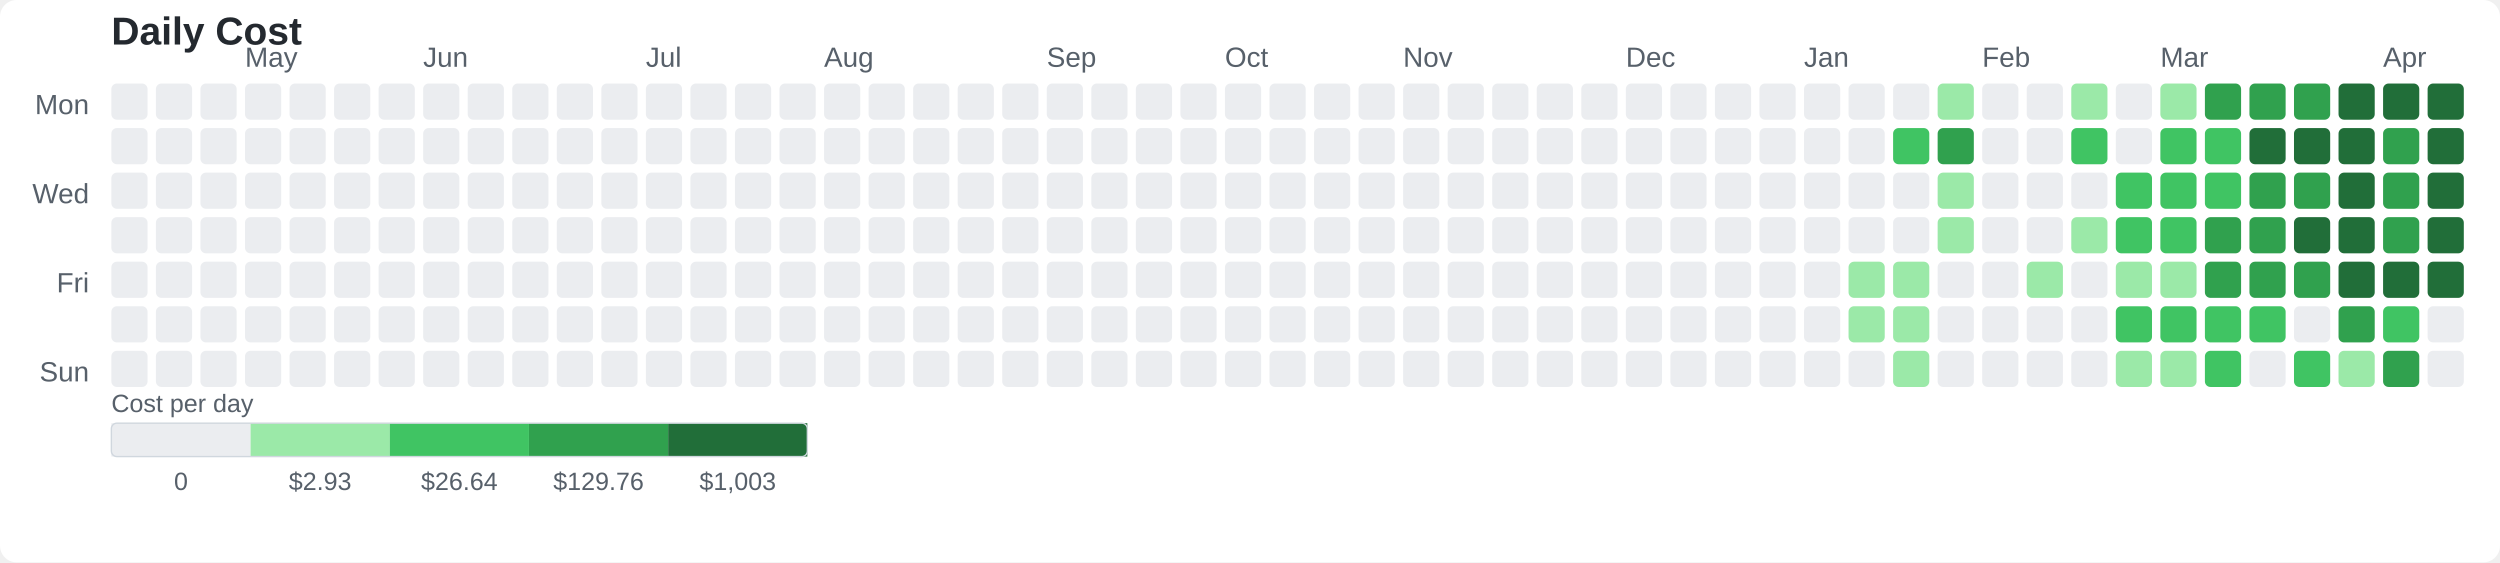
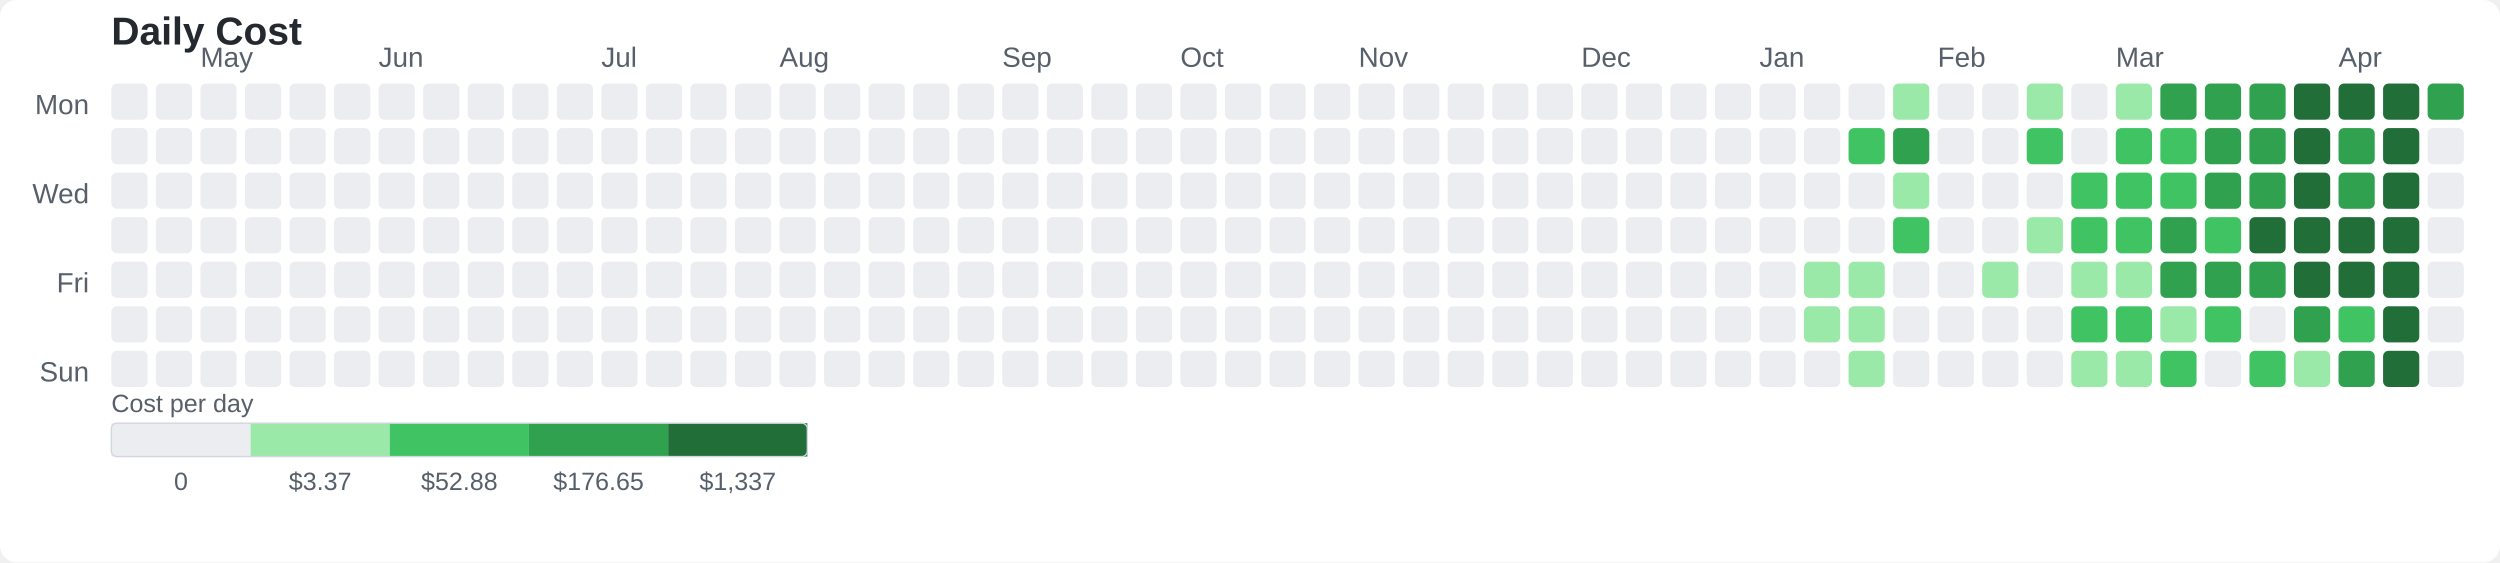
<svg xmlns="http://www.w3.org/2000/svg" width="898" height="202" viewBox="0 0 898 202">
  <rect width="898" height="202" fill="#ffffff" rx="6" />
  <text x="40" y="16" font-family="Arial, sans-serif" font-size="14" fill="#24292f" font-weight="bold">Daily Cost</text>
  <text x="32" y="41" font-family="Arial, sans-serif" font-size="10" fill="#57606a" text-anchor="end">Mon</text>
  <text x="32" y="73" font-family="Arial, sans-serif" font-size="10" fill="#57606a" text-anchor="end">Wed</text>
  <text x="32" y="105" font-family="Arial, sans-serif" font-size="10" fill="#57606a" text-anchor="end">Fri</text>
  <text x="32" y="137" font-family="Arial, sans-serif" font-size="10" fill="#57606a" text-anchor="end">Sun</text>
-   <text x="88" y="24" font-family="Arial, sans-serif" font-size="10" fill="#57606a">May</text>
-   <text x="152" y="24" font-family="Arial, sans-serif" font-size="10" fill="#57606a">Jun</text>
-   <text x="232" y="24" font-family="Arial, sans-serif" font-size="10" fill="#57606a">Jul</text>
-   <text x="296" y="24" font-family="Arial, sans-serif" font-size="10" fill="#57606a">Aug</text>
-   <text x="376" y="24" font-family="Arial, sans-serif" font-size="10" fill="#57606a">Sep</text>
-   <text x="440" y="24" font-family="Arial, sans-serif" font-size="10" fill="#57606a">Oct</text>
-   <text x="504" y="24" font-family="Arial, sans-serif" font-size="10" fill="#57606a">Nov</text>
-   <text x="584" y="24" font-family="Arial, sans-serif" font-size="10" fill="#57606a">Dec</text>
-   <text x="648" y="24" font-family="Arial, sans-serif" font-size="10" fill="#57606a">Jan</text>
-   <text x="712" y="24" font-family="Arial, sans-serif" font-size="10" fill="#57606a">Feb</text>
-   <text x="776" y="24" font-family="Arial, sans-serif" font-size="10" fill="#57606a">Mar</text>
-   <text x="856" y="24" font-family="Arial, sans-serif" font-size="10" fill="#57606a">Apr</text>
-   <rect x="40" y="30" width="13" height="13" rx="2" ry="2" fill="#ebedf0" />
-   <rect x="40" y="46" width="13" height="13" rx="2" ry="2" fill="#ebedf0" />
-   <rect x="40" y="62" width="13" height="13" rx="2" ry="2" fill="#ebedf0" />
-   <rect x="40" y="78" width="13" height="13" rx="2" ry="2" fill="#ebedf0" />
+   <text x="72" y="24" font-family="Arial, sans-serif" font-size="10" fill="#57606a">May</text>
+   <text x="136" y="24" font-family="Arial, sans-serif" font-size="10" fill="#57606a">Jun</text>
+   <text x="216" y="24" font-family="Arial, sans-serif" font-size="10" fill="#57606a">Jul</text>
+   <text x="280" y="24" font-family="Arial, sans-serif" font-size="10" fill="#57606a">Aug</text>
+   <text x="360" y="24" font-family="Arial, sans-serif" font-size="10" fill="#57606a">Sep</text>
+   <text x="424" y="24" font-family="Arial, sans-serif" font-size="10" fill="#57606a">Oct</text>
+   <text x="488" y="24" font-family="Arial, sans-serif" font-size="10" fill="#57606a">Nov</text>
+   <text x="568" y="24" font-family="Arial, sans-serif" font-size="10" fill="#57606a">Dec</text>
+   <text x="632" y="24" font-family="Arial, sans-serif" font-size="10" fill="#57606a">Jan</text>
+   <text x="696" y="24" font-family="Arial, sans-serif" font-size="10" fill="#57606a">Feb</text>
+   <text x="760" y="24" font-family="Arial, sans-serif" font-size="10" fill="#57606a">Mar</text>
+   <text x="840" y="24" font-family="Arial, sans-serif" font-size="10" fill="#57606a">Apr</text>
+   <rect x="40" y="30" width="13" height="13" rx="2" ry="2" fill="#ebedf0">
+     </rect>
+   <rect x="40" y="46" width="13" height="13" rx="2" ry="2" fill="#ebedf0">
+     </rect>
+   <rect x="40" y="62" width="13" height="13" rx="2" ry="2" fill="#ebedf0">
+     </rect>
+   <rect x="40" y="78" width="13" height="13" rx="2" ry="2" fill="#ebedf0">
+     </rect>
  <rect x="40" y="94" width="13" height="13" rx="2" ry="2" fill="#ebedf0">
    </rect>
  <rect x="40" y="110" width="13" height="13" rx="2" ry="2" fill="#ebedf0">
    </rect>
  <rect x="40" y="126" width="13" height="13" rx="2" ry="2" fill="#ebedf0">
    </rect>
  <rect x="56" y="30" width="13" height="13" rx="2" ry="2" fill="#ebedf0">
    </rect>
  <rect x="56" y="46" width="13" height="13" rx="2" ry="2" fill="#ebedf0">
    </rect>
  <rect x="56" y="62" width="13" height="13" rx="2" ry="2" fill="#ebedf0">
    </rect>
  <rect x="56" y="78" width="13" height="13" rx="2" ry="2" fill="#ebedf0">
    </rect>
  <rect x="56" y="94" width="13" height="13" rx="2" ry="2" fill="#ebedf0">
    </rect>
  <rect x="56" y="110" width="13" height="13" rx="2" ry="2" fill="#ebedf0">
    </rect>
  <rect x="56" y="126" width="13" height="13" rx="2" ry="2" fill="#ebedf0">
    </rect>
  <rect x="72" y="30" width="13" height="13" rx="2" ry="2" fill="#ebedf0">
    </rect>
  <rect x="72" y="46" width="13" height="13" rx="2" ry="2" fill="#ebedf0">
    </rect>
  <rect x="72" y="62" width="13" height="13" rx="2" ry="2" fill="#ebedf0">
    </rect>
  <rect x="72" y="78" width="13" height="13" rx="2" ry="2" fill="#ebedf0">
    </rect>
  <rect x="72" y="94" width="13" height="13" rx="2" ry="2" fill="#ebedf0">
    </rect>
  <rect x="72" y="110" width="13" height="13" rx="2" ry="2" fill="#ebedf0">
    </rect>
  <rect x="72" y="126" width="13" height="13" rx="2" ry="2" fill="#ebedf0">
    </rect>
  <rect x="88" y="30" width="13" height="13" rx="2" ry="2" fill="#ebedf0">
    </rect>
  <rect x="88" y="46" width="13" height="13" rx="2" ry="2" fill="#ebedf0">
    </rect>
  <rect x="88" y="62" width="13" height="13" rx="2" ry="2" fill="#ebedf0">
    </rect>
  <rect x="88" y="78" width="13" height="13" rx="2" ry="2" fill="#ebedf0">
    </rect>
  <rect x="88" y="94" width="13" height="13" rx="2" ry="2" fill="#ebedf0">
    </rect>
  <rect x="88" y="110" width="13" height="13" rx="2" ry="2" fill="#ebedf0">
    </rect>
  <rect x="88" y="126" width="13" height="13" rx="2" ry="2" fill="#ebedf0">
    </rect>
  <rect x="104" y="30" width="13" height="13" rx="2" ry="2" fill="#ebedf0">
    </rect>
  <rect x="104" y="46" width="13" height="13" rx="2" ry="2" fill="#ebedf0">
    </rect>
  <rect x="104" y="62" width="13" height="13" rx="2" ry="2" fill="#ebedf0">
    </rect>
  <rect x="104" y="78" width="13" height="13" rx="2" ry="2" fill="#ebedf0">
    </rect>
  <rect x="104" y="94" width="13" height="13" rx="2" ry="2" fill="#ebedf0">
    </rect>
  <rect x="104" y="110" width="13" height="13" rx="2" ry="2" fill="#ebedf0">
    </rect>
  <rect x="104" y="126" width="13" height="13" rx="2" ry="2" fill="#ebedf0">
    </rect>
  <rect x="120" y="30" width="13" height="13" rx="2" ry="2" fill="#ebedf0">
    </rect>
  <rect x="120" y="46" width="13" height="13" rx="2" ry="2" fill="#ebedf0">
    </rect>
  <rect x="120" y="62" width="13" height="13" rx="2" ry="2" fill="#ebedf0">
    </rect>
  <rect x="120" y="78" width="13" height="13" rx="2" ry="2" fill="#ebedf0">
    </rect>
  <rect x="120" y="94" width="13" height="13" rx="2" ry="2" fill="#ebedf0">
    </rect>
  <rect x="120" y="110" width="13" height="13" rx="2" ry="2" fill="#ebedf0">
    </rect>
  <rect x="120" y="126" width="13" height="13" rx="2" ry="2" fill="#ebedf0">
    </rect>
  <rect x="136" y="30" width="13" height="13" rx="2" ry="2" fill="#ebedf0">
    </rect>
  <rect x="136" y="46" width="13" height="13" rx="2" ry="2" fill="#ebedf0">
    </rect>
  <rect x="136" y="62" width="13" height="13" rx="2" ry="2" fill="#ebedf0">
    </rect>
  <rect x="136" y="78" width="13" height="13" rx="2" ry="2" fill="#ebedf0">
    </rect>
  <rect x="136" y="94" width="13" height="13" rx="2" ry="2" fill="#ebedf0">
    </rect>
  <rect x="136" y="110" width="13" height="13" rx="2" ry="2" fill="#ebedf0">
    </rect>
  <rect x="136" y="126" width="13" height="13" rx="2" ry="2" fill="#ebedf0">
    </rect>
  <rect x="152" y="30" width="13" height="13" rx="2" ry="2" fill="#ebedf0">
    </rect>
  <rect x="152" y="46" width="13" height="13" rx="2" ry="2" fill="#ebedf0">
    </rect>
  <rect x="152" y="62" width="13" height="13" rx="2" ry="2" fill="#ebedf0">
    </rect>
  <rect x="152" y="78" width="13" height="13" rx="2" ry="2" fill="#ebedf0">
    </rect>
  <rect x="152" y="94" width="13" height="13" rx="2" ry="2" fill="#ebedf0">
    </rect>
  <rect x="152" y="110" width="13" height="13" rx="2" ry="2" fill="#ebedf0">
    </rect>
  <rect x="152" y="126" width="13" height="13" rx="2" ry="2" fill="#ebedf0">
    </rect>
  <rect x="168" y="30" width="13" height="13" rx="2" ry="2" fill="#ebedf0">
    </rect>
  <rect x="168" y="46" width="13" height="13" rx="2" ry="2" fill="#ebedf0">
    </rect>
  <rect x="168" y="62" width="13" height="13" rx="2" ry="2" fill="#ebedf0">
    </rect>
  <rect x="168" y="78" width="13" height="13" rx="2" ry="2" fill="#ebedf0">
    </rect>
  <rect x="168" y="94" width="13" height="13" rx="2" ry="2" fill="#ebedf0">
    </rect>
  <rect x="168" y="110" width="13" height="13" rx="2" ry="2" fill="#ebedf0">
    </rect>
  <rect x="168" y="126" width="13" height="13" rx="2" ry="2" fill="#ebedf0">
    </rect>
  <rect x="184" y="30" width="13" height="13" rx="2" ry="2" fill="#ebedf0">
    </rect>
  <rect x="184" y="46" width="13" height="13" rx="2" ry="2" fill="#ebedf0">
    </rect>
  <rect x="184" y="62" width="13" height="13" rx="2" ry="2" fill="#ebedf0">
    </rect>
  <rect x="184" y="78" width="13" height="13" rx="2" ry="2" fill="#ebedf0">
    </rect>
  <rect x="184" y="94" width="13" height="13" rx="2" ry="2" fill="#ebedf0">
    </rect>
  <rect x="184" y="110" width="13" height="13" rx="2" ry="2" fill="#ebedf0">
    </rect>
  <rect x="184" y="126" width="13" height="13" rx="2" ry="2" fill="#ebedf0">
    </rect>
  <rect x="200" y="30" width="13" height="13" rx="2" ry="2" fill="#ebedf0">
    </rect>
  <rect x="200" y="46" width="13" height="13" rx="2" ry="2" fill="#ebedf0">
    </rect>
  <rect x="200" y="62" width="13" height="13" rx="2" ry="2" fill="#ebedf0">
    </rect>
  <rect x="200" y="78" width="13" height="13" rx="2" ry="2" fill="#ebedf0">
    </rect>
  <rect x="200" y="94" width="13" height="13" rx="2" ry="2" fill="#ebedf0">
    </rect>
  <rect x="200" y="110" width="13" height="13" rx="2" ry="2" fill="#ebedf0">
    </rect>
  <rect x="200" y="126" width="13" height="13" rx="2" ry="2" fill="#ebedf0">
    </rect>
  <rect x="216" y="30" width="13" height="13" rx="2" ry="2" fill="#ebedf0">
    </rect>
  <rect x="216" y="46" width="13" height="13" rx="2" ry="2" fill="#ebedf0">
    </rect>
  <rect x="216" y="62" width="13" height="13" rx="2" ry="2" fill="#ebedf0">
    </rect>
  <rect x="216" y="78" width="13" height="13" rx="2" ry="2" fill="#ebedf0">
    </rect>
  <rect x="216" y="94" width="13" height="13" rx="2" ry="2" fill="#ebedf0">
    </rect>
  <rect x="216" y="110" width="13" height="13" rx="2" ry="2" fill="#ebedf0">
    </rect>
  <rect x="216" y="126" width="13" height="13" rx="2" ry="2" fill="#ebedf0">
    </rect>
  <rect x="232" y="30" width="13" height="13" rx="2" ry="2" fill="#ebedf0">
    </rect>
  <rect x="232" y="46" width="13" height="13" rx="2" ry="2" fill="#ebedf0">
    </rect>
  <rect x="232" y="62" width="13" height="13" rx="2" ry="2" fill="#ebedf0">
    </rect>
  <rect x="232" y="78" width="13" height="13" rx="2" ry="2" fill="#ebedf0">
    </rect>
  <rect x="232" y="94" width="13" height="13" rx="2" ry="2" fill="#ebedf0">
    </rect>
  <rect x="232" y="110" width="13" height="13" rx="2" ry="2" fill="#ebedf0">
    </rect>
  <rect x="232" y="126" width="13" height="13" rx="2" ry="2" fill="#ebedf0">
    </rect>
  <rect x="248" y="30" width="13" height="13" rx="2" ry="2" fill="#ebedf0">
    </rect>
  <rect x="248" y="46" width="13" height="13" rx="2" ry="2" fill="#ebedf0">
    </rect>
  <rect x="248" y="62" width="13" height="13" rx="2" ry="2" fill="#ebedf0">
    </rect>
  <rect x="248" y="78" width="13" height="13" rx="2" ry="2" fill="#ebedf0">
    </rect>
  <rect x="248" y="94" width="13" height="13" rx="2" ry="2" fill="#ebedf0">
    </rect>
  <rect x="248" y="110" width="13" height="13" rx="2" ry="2" fill="#ebedf0">
    </rect>
  <rect x="248" y="126" width="13" height="13" rx="2" ry="2" fill="#ebedf0">
    </rect>
  <rect x="264" y="30" width="13" height="13" rx="2" ry="2" fill="#ebedf0">
    </rect>
  <rect x="264" y="46" width="13" height="13" rx="2" ry="2" fill="#ebedf0">
    </rect>
  <rect x="264" y="62" width="13" height="13" rx="2" ry="2" fill="#ebedf0">
    </rect>
  <rect x="264" y="78" width="13" height="13" rx="2" ry="2" fill="#ebedf0">
    </rect>
  <rect x="264" y="94" width="13" height="13" rx="2" ry="2" fill="#ebedf0">
    </rect>
  <rect x="264" y="110" width="13" height="13" rx="2" ry="2" fill="#ebedf0">
    </rect>
  <rect x="264" y="126" width="13" height="13" rx="2" ry="2" fill="#ebedf0">
    </rect>
  <rect x="280" y="30" width="13" height="13" rx="2" ry="2" fill="#ebedf0">
    </rect>
  <rect x="280" y="46" width="13" height="13" rx="2" ry="2" fill="#ebedf0">
    </rect>
  <rect x="280" y="62" width="13" height="13" rx="2" ry="2" fill="#ebedf0">
    </rect>
  <rect x="280" y="78" width="13" height="13" rx="2" ry="2" fill="#ebedf0">
    </rect>
  <rect x="280" y="94" width="13" height="13" rx="2" ry="2" fill="#ebedf0">
    </rect>
  <rect x="280" y="110" width="13" height="13" rx="2" ry="2" fill="#ebedf0">
    </rect>
  <rect x="280" y="126" width="13" height="13" rx="2" ry="2" fill="#ebedf0">
    </rect>
  <rect x="296" y="30" width="13" height="13" rx="2" ry="2" fill="#ebedf0">
    </rect>
  <rect x="296" y="46" width="13" height="13" rx="2" ry="2" fill="#ebedf0">
    </rect>
  <rect x="296" y="62" width="13" height="13" rx="2" ry="2" fill="#ebedf0">
    </rect>
  <rect x="296" y="78" width="13" height="13" rx="2" ry="2" fill="#ebedf0">
    </rect>
  <rect x="296" y="94" width="13" height="13" rx="2" ry="2" fill="#ebedf0">
    </rect>
  <rect x="296" y="110" width="13" height="13" rx="2" ry="2" fill="#ebedf0">
    </rect>
  <rect x="296" y="126" width="13" height="13" rx="2" ry="2" fill="#ebedf0">
    </rect>
  <rect x="312" y="30" width="13" height="13" rx="2" ry="2" fill="#ebedf0">
    </rect>
  <rect x="312" y="46" width="13" height="13" rx="2" ry="2" fill="#ebedf0">
    </rect>
  <rect x="312" y="62" width="13" height="13" rx="2" ry="2" fill="#ebedf0">
    </rect>
  <rect x="312" y="78" width="13" height="13" rx="2" ry="2" fill="#ebedf0">
    </rect>
  <rect x="312" y="94" width="13" height="13" rx="2" ry="2" fill="#ebedf0">
    </rect>
  <rect x="312" y="110" width="13" height="13" rx="2" ry="2" fill="#ebedf0">
    </rect>
  <rect x="312" y="126" width="13" height="13" rx="2" ry="2" fill="#ebedf0">
    </rect>
  <rect x="328" y="30" width="13" height="13" rx="2" ry="2" fill="#ebedf0">
    </rect>
  <rect x="328" y="46" width="13" height="13" rx="2" ry="2" fill="#ebedf0">
    </rect>
  <rect x="328" y="62" width="13" height="13" rx="2" ry="2" fill="#ebedf0">
    </rect>
  <rect x="328" y="78" width="13" height="13" rx="2" ry="2" fill="#ebedf0">
    </rect>
  <rect x="328" y="94" width="13" height="13" rx="2" ry="2" fill="#ebedf0">
    </rect>
  <rect x="328" y="110" width="13" height="13" rx="2" ry="2" fill="#ebedf0">
    </rect>
  <rect x="328" y="126" width="13" height="13" rx="2" ry="2" fill="#ebedf0">
    </rect>
  <rect x="344" y="30" width="13" height="13" rx="2" ry="2" fill="#ebedf0">
    </rect>
  <rect x="344" y="46" width="13" height="13" rx="2" ry="2" fill="#ebedf0">
    </rect>
  <rect x="344" y="62" width="13" height="13" rx="2" ry="2" fill="#ebedf0">
    </rect>
  <rect x="344" y="78" width="13" height="13" rx="2" ry="2" fill="#ebedf0">
    </rect>
  <rect x="344" y="94" width="13" height="13" rx="2" ry="2" fill="#ebedf0">
    </rect>
  <rect x="344" y="110" width="13" height="13" rx="2" ry="2" fill="#ebedf0">
    </rect>
  <rect x="344" y="126" width="13" height="13" rx="2" ry="2" fill="#ebedf0">
    </rect>
  <rect x="360" y="30" width="13" height="13" rx="2" ry="2" fill="#ebedf0">
    </rect>
  <rect x="360" y="46" width="13" height="13" rx="2" ry="2" fill="#ebedf0">
    </rect>
  <rect x="360" y="62" width="13" height="13" rx="2" ry="2" fill="#ebedf0">
    </rect>
  <rect x="360" y="78" width="13" height="13" rx="2" ry="2" fill="#ebedf0">
    </rect>
  <rect x="360" y="94" width="13" height="13" rx="2" ry="2" fill="#ebedf0">
    </rect>
  <rect x="360" y="110" width="13" height="13" rx="2" ry="2" fill="#ebedf0">
    </rect>
  <rect x="360" y="126" width="13" height="13" rx="2" ry="2" fill="#ebedf0">
    </rect>
  <rect x="376" y="30" width="13" height="13" rx="2" ry="2" fill="#ebedf0">
    </rect>
  <rect x="376" y="46" width="13" height="13" rx="2" ry="2" fill="#ebedf0">
    </rect>
  <rect x="376" y="62" width="13" height="13" rx="2" ry="2" fill="#ebedf0">
    </rect>
  <rect x="376" y="78" width="13" height="13" rx="2" ry="2" fill="#ebedf0">
    </rect>
  <rect x="376" y="94" width="13" height="13" rx="2" ry="2" fill="#ebedf0">
    </rect>
  <rect x="376" y="110" width="13" height="13" rx="2" ry="2" fill="#ebedf0">
    </rect>
  <rect x="376" y="126" width="13" height="13" rx="2" ry="2" fill="#ebedf0">
    </rect>
  <rect x="392" y="30" width="13" height="13" rx="2" ry="2" fill="#ebedf0">
    </rect>
  <rect x="392" y="46" width="13" height="13" rx="2" ry="2" fill="#ebedf0">
    </rect>
  <rect x="392" y="62" width="13" height="13" rx="2" ry="2" fill="#ebedf0">
    </rect>
  <rect x="392" y="78" width="13" height="13" rx="2" ry="2" fill="#ebedf0">
    </rect>
  <rect x="392" y="94" width="13" height="13" rx="2" ry="2" fill="#ebedf0">
    </rect>
  <rect x="392" y="110" width="13" height="13" rx="2" ry="2" fill="#ebedf0">
    </rect>
  <rect x="392" y="126" width="13" height="13" rx="2" ry="2" fill="#ebedf0">
    </rect>
  <rect x="408" y="30" width="13" height="13" rx="2" ry="2" fill="#ebedf0">
    </rect>
  <rect x="408" y="46" width="13" height="13" rx="2" ry="2" fill="#ebedf0">
    </rect>
  <rect x="408" y="62" width="13" height="13" rx="2" ry="2" fill="#ebedf0">
    </rect>
  <rect x="408" y="78" width="13" height="13" rx="2" ry="2" fill="#ebedf0">
    </rect>
  <rect x="408" y="94" width="13" height="13" rx="2" ry="2" fill="#ebedf0">
    </rect>
  <rect x="408" y="110" width="13" height="13" rx="2" ry="2" fill="#ebedf0">
    </rect>
  <rect x="408" y="126" width="13" height="13" rx="2" ry="2" fill="#ebedf0">
    </rect>
  <rect x="424" y="30" width="13" height="13" rx="2" ry="2" fill="#ebedf0">
    </rect>
  <rect x="424" y="46" width="13" height="13" rx="2" ry="2" fill="#ebedf0">
    </rect>
  <rect x="424" y="62" width="13" height="13" rx="2" ry="2" fill="#ebedf0">
    </rect>
  <rect x="424" y="78" width="13" height="13" rx="2" ry="2" fill="#ebedf0">
    </rect>
  <rect x="424" y="94" width="13" height="13" rx="2" ry="2" fill="#ebedf0">
    </rect>
  <rect x="424" y="110" width="13" height="13" rx="2" ry="2" fill="#ebedf0">
    </rect>
  <rect x="424" y="126" width="13" height="13" rx="2" ry="2" fill="#ebedf0">
    </rect>
  <rect x="440" y="30" width="13" height="13" rx="2" ry="2" fill="#ebedf0">
    </rect>
  <rect x="440" y="46" width="13" height="13" rx="2" ry="2" fill="#ebedf0">
    </rect>
  <rect x="440" y="62" width="13" height="13" rx="2" ry="2" fill="#ebedf0">
    </rect>
  <rect x="440" y="78" width="13" height="13" rx="2" ry="2" fill="#ebedf0">
    </rect>
  <rect x="440" y="94" width="13" height="13" rx="2" ry="2" fill="#ebedf0">
    </rect>
  <rect x="440" y="110" width="13" height="13" rx="2" ry="2" fill="#ebedf0">
    </rect>
  <rect x="440" y="126" width="13" height="13" rx="2" ry="2" fill="#ebedf0">
    </rect>
  <rect x="456" y="30" width="13" height="13" rx="2" ry="2" fill="#ebedf0">
    </rect>
  <rect x="456" y="46" width="13" height="13" rx="2" ry="2" fill="#ebedf0">
    </rect>
  <rect x="456" y="62" width="13" height="13" rx="2" ry="2" fill="#ebedf0">
    </rect>
  <rect x="456" y="78" width="13" height="13" rx="2" ry="2" fill="#ebedf0">
    </rect>
  <rect x="456" y="94" width="13" height="13" rx="2" ry="2" fill="#ebedf0">
    </rect>
  <rect x="456" y="110" width="13" height="13" rx="2" ry="2" fill="#ebedf0">
    </rect>
  <rect x="456" y="126" width="13" height="13" rx="2" ry="2" fill="#ebedf0">
    </rect>
  <rect x="472" y="30" width="13" height="13" rx="2" ry="2" fill="#ebedf0">
    </rect>
  <rect x="472" y="46" width="13" height="13" rx="2" ry="2" fill="#ebedf0">
    </rect>
  <rect x="472" y="62" width="13" height="13" rx="2" ry="2" fill="#ebedf0">
    </rect>
  <rect x="472" y="78" width="13" height="13" rx="2" ry="2" fill="#ebedf0">
    </rect>
  <rect x="472" y="94" width="13" height="13" rx="2" ry="2" fill="#ebedf0">
    </rect>
  <rect x="472" y="110" width="13" height="13" rx="2" ry="2" fill="#ebedf0">
    </rect>
  <rect x="472" y="126" width="13" height="13" rx="2" ry="2" fill="#ebedf0">
    </rect>
  <rect x="488" y="30" width="13" height="13" rx="2" ry="2" fill="#ebedf0">
    </rect>
  <rect x="488" y="46" width="13" height="13" rx="2" ry="2" fill="#ebedf0">
    </rect>
  <rect x="488" y="62" width="13" height="13" rx="2" ry="2" fill="#ebedf0">
    </rect>
  <rect x="488" y="78" width="13" height="13" rx="2" ry="2" fill="#ebedf0">
    </rect>
  <rect x="488" y="94" width="13" height="13" rx="2" ry="2" fill="#ebedf0">
    </rect>
  <rect x="488" y="110" width="13" height="13" rx="2" ry="2" fill="#ebedf0">
    </rect>
  <rect x="488" y="126" width="13" height="13" rx="2" ry="2" fill="#ebedf0">
    </rect>
  <rect x="504" y="30" width="13" height="13" rx="2" ry="2" fill="#ebedf0">
    </rect>
  <rect x="504" y="46" width="13" height="13" rx="2" ry="2" fill="#ebedf0">
    </rect>
  <rect x="504" y="62" width="13" height="13" rx="2" ry="2" fill="#ebedf0">
    </rect>
  <rect x="504" y="78" width="13" height="13" rx="2" ry="2" fill="#ebedf0">
    </rect>
  <rect x="504" y="94" width="13" height="13" rx="2" ry="2" fill="#ebedf0">
    </rect>
  <rect x="504" y="110" width="13" height="13" rx="2" ry="2" fill="#ebedf0">
    </rect>
  <rect x="504" y="126" width="13" height="13" rx="2" ry="2" fill="#ebedf0">
    </rect>
  <rect x="520" y="30" width="13" height="13" rx="2" ry="2" fill="#ebedf0">
    </rect>
  <rect x="520" y="46" width="13" height="13" rx="2" ry="2" fill="#ebedf0">
    </rect>
  <rect x="520" y="62" width="13" height="13" rx="2" ry="2" fill="#ebedf0">
    </rect>
  <rect x="520" y="78" width="13" height="13" rx="2" ry="2" fill="#ebedf0">
    </rect>
  <rect x="520" y="94" width="13" height="13" rx="2" ry="2" fill="#ebedf0">
    </rect>
  <rect x="520" y="110" width="13" height="13" rx="2" ry="2" fill="#ebedf0">
    </rect>
  <rect x="520" y="126" width="13" height="13" rx="2" ry="2" fill="#ebedf0">
    </rect>
  <rect x="536" y="30" width="13" height="13" rx="2" ry="2" fill="#ebedf0">
    </rect>
  <rect x="536" y="46" width="13" height="13" rx="2" ry="2" fill="#ebedf0">
    </rect>
  <rect x="536" y="62" width="13" height="13" rx="2" ry="2" fill="#ebedf0">
    </rect>
  <rect x="536" y="78" width="13" height="13" rx="2" ry="2" fill="#ebedf0">
    </rect>
  <rect x="536" y="94" width="13" height="13" rx="2" ry="2" fill="#ebedf0">
    </rect>
  <rect x="536" y="110" width="13" height="13" rx="2" ry="2" fill="#ebedf0">
    </rect>
  <rect x="536" y="126" width="13" height="13" rx="2" ry="2" fill="#ebedf0">
    </rect>
  <rect x="552" y="30" width="13" height="13" rx="2" ry="2" fill="#ebedf0">
    </rect>
  <rect x="552" y="46" width="13" height="13" rx="2" ry="2" fill="#ebedf0">
    </rect>
  <rect x="552" y="62" width="13" height="13" rx="2" ry="2" fill="#ebedf0">
    </rect>
  <rect x="552" y="78" width="13" height="13" rx="2" ry="2" fill="#ebedf0">
    </rect>
  <rect x="552" y="94" width="13" height="13" rx="2" ry="2" fill="#ebedf0">
    </rect>
  <rect x="552" y="110" width="13" height="13" rx="2" ry="2" fill="#ebedf0">
    </rect>
  <rect x="552" y="126" width="13" height="13" rx="2" ry="2" fill="#ebedf0">
    </rect>
  <rect x="568" y="30" width="13" height="13" rx="2" ry="2" fill="#ebedf0">
    </rect>
  <rect x="568" y="46" width="13" height="13" rx="2" ry="2" fill="#ebedf0">
    </rect>
  <rect x="568" y="62" width="13" height="13" rx="2" ry="2" fill="#ebedf0">
    </rect>
  <rect x="568" y="78" width="13" height="13" rx="2" ry="2" fill="#ebedf0">
    </rect>
  <rect x="568" y="94" width="13" height="13" rx="2" ry="2" fill="#ebedf0">
    </rect>
  <rect x="568" y="110" width="13" height="13" rx="2" ry="2" fill="#ebedf0">
    </rect>
  <rect x="568" y="126" width="13" height="13" rx="2" ry="2" fill="#ebedf0">
    </rect>
  <rect x="584" y="30" width="13" height="13" rx="2" ry="2" fill="#ebedf0">
    </rect>
  <rect x="584" y="46" width="13" height="13" rx="2" ry="2" fill="#ebedf0">
    </rect>
  <rect x="584" y="62" width="13" height="13" rx="2" ry="2" fill="#ebedf0">
    </rect>
  <rect x="584" y="78" width="13" height="13" rx="2" ry="2" fill="#ebedf0">
    </rect>
  <rect x="584" y="94" width="13" height="13" rx="2" ry="2" fill="#ebedf0">
    </rect>
  <rect x="584" y="110" width="13" height="13" rx="2" ry="2" fill="#ebedf0">
    </rect>
  <rect x="584" y="126" width="13" height="13" rx="2" ry="2" fill="#ebedf0">
    </rect>
  <rect x="600" y="30" width="13" height="13" rx="2" ry="2" fill="#ebedf0">
    </rect>
  <rect x="600" y="46" width="13" height="13" rx="2" ry="2" fill="#ebedf0">
    </rect>
  <rect x="600" y="62" width="13" height="13" rx="2" ry="2" fill="#ebedf0">
    </rect>
  <rect x="600" y="78" width="13" height="13" rx="2" ry="2" fill="#ebedf0">
    </rect>
  <rect x="600" y="94" width="13" height="13" rx="2" ry="2" fill="#ebedf0">
    </rect>
  <rect x="600" y="110" width="13" height="13" rx="2" ry="2" fill="#ebedf0">
    </rect>
  <rect x="600" y="126" width="13" height="13" rx="2" ry="2" fill="#ebedf0">
    </rect>
  <rect x="616" y="30" width="13" height="13" rx="2" ry="2" fill="#ebedf0">
    </rect>
  <rect x="616" y="46" width="13" height="13" rx="2" ry="2" fill="#ebedf0">
    </rect>
  <rect x="616" y="62" width="13" height="13" rx="2" ry="2" fill="#ebedf0">
    </rect>
  <rect x="616" y="78" width="13" height="13" rx="2" ry="2" fill="#ebedf0">
    </rect>
  <rect x="616" y="94" width="13" height="13" rx="2" ry="2" fill="#ebedf0">
    </rect>
  <rect x="616" y="110" width="13" height="13" rx="2" ry="2" fill="#ebedf0">
    </rect>
  <rect x="616" y="126" width="13" height="13" rx="2" ry="2" fill="#ebedf0">
    </rect>
  <rect x="632" y="30" width="13" height="13" rx="2" ry="2" fill="#ebedf0">
    </rect>
  <rect x="632" y="46" width="13" height="13" rx="2" ry="2" fill="#ebedf0">
    </rect>
  <rect x="632" y="62" width="13" height="13" rx="2" ry="2" fill="#ebedf0">
    </rect>
  <rect x="632" y="78" width="13" height="13" rx="2" ry="2" fill="#ebedf0">
    </rect>
  <rect x="632" y="94" width="13" height="13" rx="2" ry="2" fill="#ebedf0">
    </rect>
  <rect x="632" y="110" width="13" height="13" rx="2" ry="2" fill="#ebedf0">
    </rect>
  <rect x="632" y="126" width="13" height="13" rx="2" ry="2" fill="#ebedf0">
    </rect>
  <rect x="648" y="30" width="13" height="13" rx="2" ry="2" fill="#ebedf0">
    </rect>
  <rect x="648" y="46" width="13" height="13" rx="2" ry="2" fill="#ebedf0">
    </rect>
  <rect x="648" y="62" width="13" height="13" rx="2" ry="2" fill="#ebedf0">
    </rect>
  <rect x="648" y="78" width="13" height="13" rx="2" ry="2" fill="#ebedf0">
    </rect>
-   <rect x="648" y="94" width="13" height="13" rx="2" ry="2" fill="#ebedf0">
-     </rect>
-   <rect x="648" y="110" width="13" height="13" rx="2" ry="2" fill="#ebedf0">
+   <rect x="648" y="94" width="13" height="13" rx="2" ry="2" fill="#9be9a8">
+     </rect>
+   <rect x="648" y="110" width="13" height="13" rx="2" ry="2" fill="#9be9a8">
    </rect>
  <rect x="648" y="126" width="13" height="13" rx="2" ry="2" fill="#ebedf0">
    </rect>
  <rect x="664" y="30" width="13" height="13" rx="2" ry="2" fill="#ebedf0">
    </rect>
-   <rect x="664" y="46" width="13" height="13" rx="2" ry="2" fill="#ebedf0">
+   <rect x="664" y="46" width="13" height="13" rx="2" ry="2" fill="#40c463">
    </rect>
  <rect x="664" y="62" width="13" height="13" rx="2" ry="2" fill="#ebedf0">
    </rect>
  <rect x="664" y="78" width="13" height="13" rx="2" ry="2" fill="#ebedf0">
    </rect>
  <rect x="664" y="94" width="13" height="13" rx="2" ry="2" fill="#9be9a8">
    </rect>
  <rect x="664" y="110" width="13" height="13" rx="2" ry="2" fill="#9be9a8">
    </rect>
-   <rect x="664" y="126" width="13" height="13" rx="2" ry="2" fill="#ebedf0">
-     </rect>
-   <rect x="680" y="30" width="13" height="13" rx="2" ry="2" fill="#ebedf0">
-     </rect>
-   <rect x="680" y="46" width="13" height="13" rx="2" ry="2" fill="#40c463">
-     </rect>
-   <rect x="680" y="62" width="13" height="13" rx="2" ry="2" fill="#ebedf0">
-     </rect>
-   <rect x="680" y="78" width="13" height="13" rx="2" ry="2" fill="#ebedf0">
-     </rect>
-   <rect x="680" y="94" width="13" height="13" rx="2" ry="2" fill="#9be9a8">
-     </rect>
-   <rect x="680" y="110" width="13" height="13" rx="2" ry="2" fill="#9be9a8">
-     </rect>
-   <rect x="680" y="126" width="13" height="13" rx="2" ry="2" fill="#9be9a8">
-     </rect>
-   <rect x="696" y="30" width="13" height="13" rx="2" ry="2" fill="#9be9a8">
-     </rect>
-   <rect x="696" y="46" width="13" height="13" rx="2" ry="2" fill="#30a14e">
-     </rect>
-   <rect x="696" y="62" width="13" height="13" rx="2" ry="2" fill="#9be9a8">
-     </rect>
-   <rect x="696" y="78" width="13" height="13" rx="2" ry="2" fill="#9be9a8">
+   <rect x="664" y="126" width="13" height="13" rx="2" ry="2" fill="#9be9a8">
+     </rect>
+   <rect x="680" y="30" width="13" height="13" rx="2" ry="2" fill="#9be9a8">
+     </rect>
+   <rect x="680" y="46" width="13" height="13" rx="2" ry="2" fill="#30a14e">
+     </rect>
+   <rect x="680" y="62" width="13" height="13" rx="2" ry="2" fill="#9be9a8">
+     </rect>
+   <rect x="680" y="78" width="13" height="13" rx="2" ry="2" fill="#40c463">
+     </rect>
+   <rect x="680" y="94" width="13" height="13" rx="2" ry="2" fill="#ebedf0">
+     </rect>
+   <rect x="680" y="110" width="13" height="13" rx="2" ry="2" fill="#ebedf0">
+     </rect>
+   <rect x="680" y="126" width="13" height="13" rx="2" ry="2" fill="#ebedf0">
+     </rect>
+   <rect x="696" y="30" width="13" height="13" rx="2" ry="2" fill="#ebedf0">
+     </rect>
+   <rect x="696" y="46" width="13" height="13" rx="2" ry="2" fill="#ebedf0">
+     </rect>
+   <rect x="696" y="62" width="13" height="13" rx="2" ry="2" fill="#ebedf0">
+     </rect>
+   <rect x="696" y="78" width="13" height="13" rx="2" ry="2" fill="#ebedf0">
    </rect>
  <rect x="696" y="94" width="13" height="13" rx="2" ry="2" fill="#ebedf0">
    </rect>
  <rect x="696" y="110" width="13" height="13" rx="2" ry="2" fill="#ebedf0">
    </rect>
  <rect x="696" y="126" width="13" height="13" rx="2" ry="2" fill="#ebedf0">
    </rect>
  <rect x="712" y="30" width="13" height="13" rx="2" ry="2" fill="#ebedf0">
    </rect>
  <rect x="712" y="46" width="13" height="13" rx="2" ry="2" fill="#ebedf0">
    </rect>
  <rect x="712" y="62" width="13" height="13" rx="2" ry="2" fill="#ebedf0">
    </rect>
  <rect x="712" y="78" width="13" height="13" rx="2" ry="2" fill="#ebedf0">
    </rect>
-   <rect x="712" y="94" width="13" height="13" rx="2" ry="2" fill="#ebedf0">
+   <rect x="712" y="94" width="13" height="13" rx="2" ry="2" fill="#9be9a8">
    </rect>
  <rect x="712" y="110" width="13" height="13" rx="2" ry="2" fill="#ebedf0">
    </rect>
  <rect x="712" y="126" width="13" height="13" rx="2" ry="2" fill="#ebedf0">
    </rect>
-   <rect x="728" y="30" width="13" height="13" rx="2" ry="2" fill="#ebedf0">
-     </rect>
-   <rect x="728" y="46" width="13" height="13" rx="2" ry="2" fill="#ebedf0">
+   <rect x="728" y="30" width="13" height="13" rx="2" ry="2" fill="#9be9a8">
+     </rect>
+   <rect x="728" y="46" width="13" height="13" rx="2" ry="2" fill="#40c463">
    </rect>
  <rect x="728" y="62" width="13" height="13" rx="2" ry="2" fill="#ebedf0">
    </rect>
-   <rect x="728" y="78" width="13" height="13" rx="2" ry="2" fill="#ebedf0">
-     </rect>
-   <rect x="728" y="94" width="13" height="13" rx="2" ry="2" fill="#9be9a8">
+   <rect x="728" y="78" width="13" height="13" rx="2" ry="2" fill="#9be9a8">
+     </rect>
+   <rect x="728" y="94" width="13" height="13" rx="2" ry="2" fill="#ebedf0">
    </rect>
  <rect x="728" y="110" width="13" height="13" rx="2" ry="2" fill="#ebedf0">
    </rect>
  <rect x="728" y="126" width="13" height="13" rx="2" ry="2" fill="#ebedf0">
    </rect>
-   <rect x="744" y="30" width="13" height="13" rx="2" ry="2" fill="#9be9a8">
-     </rect>
-   <rect x="744" y="46" width="13" height="13" rx="2" ry="2" fill="#40c463">
-     </rect>
-   <rect x="744" y="62" width="13" height="13" rx="2" ry="2" fill="#ebedf0">
-     </rect>
-   <rect x="744" y="78" width="13" height="13" rx="2" ry="2" fill="#9be9a8">
-     </rect>
-   <rect x="744" y="94" width="13" height="13" rx="2" ry="2" fill="#ebedf0">
-     </rect>
-   <rect x="744" y="110" width="13" height="13" rx="2" ry="2" fill="#ebedf0">
-     </rect>
-   <rect x="744" y="126" width="13" height="13" rx="2" ry="2" fill="#ebedf0">
-     </rect>
-   <rect x="760" y="30" width="13" height="13" rx="2" ry="2" fill="#ebedf0">
-     </rect>
-   <rect x="760" y="46" width="13" height="13" rx="2" ry="2" fill="#ebedf0">
+   <rect x="744" y="30" width="13" height="13" rx="2" ry="2" fill="#ebedf0">
+     </rect>
+   <rect x="744" y="46" width="13" height="13" rx="2" ry="2" fill="#ebedf0">
+     </rect>
+   <rect x="744" y="62" width="13" height="13" rx="2" ry="2" fill="#40c463">
+     </rect>
+   <rect x="744" y="78" width="13" height="13" rx="2" ry="2" fill="#40c463">
+     </rect>
+   <rect x="744" y="94" width="13" height="13" rx="2" ry="2" fill="#9be9a8">
+     </rect>
+   <rect x="744" y="110" width="13" height="13" rx="2" ry="2" fill="#40c463">
+     </rect>
+   <rect x="744" y="126" width="13" height="13" rx="2" ry="2" fill="#9be9a8">
+     </rect>
+   <rect x="760" y="30" width="13" height="13" rx="2" ry="2" fill="#9be9a8">
+     </rect>
+   <rect x="760" y="46" width="13" height="13" rx="2" ry="2" fill="#40c463">
    </rect>
  <rect x="760" y="62" width="13" height="13" rx="2" ry="2" fill="#40c463">
    </rect>
  <rect x="760" y="78" width="13" height="13" rx="2" ry="2" fill="#40c463">
    </rect>
  <rect x="760" y="94" width="13" height="13" rx="2" ry="2" fill="#9be9a8">
    </rect>
  <rect x="760" y="110" width="13" height="13" rx="2" ry="2" fill="#40c463">
    </rect>
  <rect x="760" y="126" width="13" height="13" rx="2" ry="2" fill="#9be9a8">
    </rect>
-   <rect x="776" y="30" width="13" height="13" rx="2" ry="2" fill="#9be9a8">
+   <rect x="776" y="30" width="13" height="13" rx="2" ry="2" fill="#30a14e">
    </rect>
  <rect x="776" y="46" width="13" height="13" rx="2" ry="2" fill="#40c463">
    </rect>
  <rect x="776" y="62" width="13" height="13" rx="2" ry="2" fill="#40c463">
    </rect>
-   <rect x="776" y="78" width="13" height="13" rx="2" ry="2" fill="#40c463">
-     </rect>
-   <rect x="776" y="94" width="13" height="13" rx="2" ry="2" fill="#9be9a8">
-     </rect>
-   <rect x="776" y="110" width="13" height="13" rx="2" ry="2" fill="#40c463">
-     </rect>
-   <rect x="776" y="126" width="13" height="13" rx="2" ry="2" fill="#9be9a8">
+   <rect x="776" y="78" width="13" height="13" rx="2" ry="2" fill="#30a14e">
+     </rect>
+   <rect x="776" y="94" width="13" height="13" rx="2" ry="2" fill="#30a14e">
+     </rect>
+   <rect x="776" y="110" width="13" height="13" rx="2" ry="2" fill="#9be9a8">
+     </rect>
+   <rect x="776" y="126" width="13" height="13" rx="2" ry="2" fill="#40c463">
    </rect>
  <rect x="792" y="30" width="13" height="13" rx="2" ry="2" fill="#30a14e">
    </rect>
-   <rect x="792" y="46" width="13" height="13" rx="2" ry="2" fill="#40c463">
-     </rect>
-   <rect x="792" y="62" width="13" height="13" rx="2" ry="2" fill="#40c463">
-     </rect>
-   <rect x="792" y="78" width="13" height="13" rx="2" ry="2" fill="#30a14e">
+   <rect x="792" y="46" width="13" height="13" rx="2" ry="2" fill="#30a14e">
+     </rect>
+   <rect x="792" y="62" width="13" height="13" rx="2" ry="2" fill="#30a14e">
+     </rect>
+   <rect x="792" y="78" width="13" height="13" rx="2" ry="2" fill="#40c463">
    </rect>
  <rect x="792" y="94" width="13" height="13" rx="2" ry="2" fill="#30a14e">
    </rect>
  <rect x="792" y="110" width="13" height="13" rx="2" ry="2" fill="#40c463">
    </rect>
-   <rect x="792" y="126" width="13" height="13" rx="2" ry="2" fill="#40c463">
+   <rect x="792" y="126" width="13" height="13" rx="2" ry="2" fill="#ebedf0">
    </rect>
  <rect x="808" y="30" width="13" height="13" rx="2" ry="2" fill="#30a14e">
    </rect>
-   <rect x="808" y="46" width="13" height="13" rx="2" ry="2" fill="#216e39">
+   <rect x="808" y="46" width="13" height="13" rx="2" ry="2" fill="#30a14e">
    </rect>
  <rect x="808" y="62" width="13" height="13" rx="2" ry="2" fill="#30a14e">
    </rect>
-   <rect x="808" y="78" width="13" height="13" rx="2" ry="2" fill="#30a14e">
+   <rect x="808" y="78" width="13" height="13" rx="2" ry="2" fill="#216e39">
    </rect>
  <rect x="808" y="94" width="13" height="13" rx="2" ry="2" fill="#30a14e">
    </rect>
-   <rect x="808" y="110" width="13" height="13" rx="2" ry="2" fill="#40c463">
-     </rect>
-   <rect x="808" y="126" width="13" height="13" rx="2" ry="2" fill="#ebedf0">
-     </rect>
-   <rect x="824" y="30" width="13" height="13" rx="2" ry="2" fill="#30a14e">
+   <rect x="808" y="110" width="13" height="13" rx="2" ry="2" fill="#ebedf0">
+     </rect>
+   <rect x="808" y="126" width="13" height="13" rx="2" ry="2" fill="#40c463">
+     </rect>
+   <rect x="824" y="30" width="13" height="13" rx="2" ry="2" fill="#216e39">
    </rect>
  <rect x="824" y="46" width="13" height="13" rx="2" ry="2" fill="#216e39">
    </rect>
-   <rect x="824" y="62" width="13" height="13" rx="2" ry="2" fill="#30a14e">
+   <rect x="824" y="62" width="13" height="13" rx="2" ry="2" fill="#216e39">
    </rect>
  <rect x="824" y="78" width="13" height="13" rx="2" ry="2" fill="#216e39">
    </rect>
-   <rect x="824" y="94" width="13" height="13" rx="2" ry="2" fill="#30a14e">
-     </rect>
-   <rect x="824" y="110" width="13" height="13" rx="2" ry="2" fill="#ebedf0">
-     </rect>
-   <rect x="824" y="126" width="13" height="13" rx="2" ry="2" fill="#40c463">
+   <rect x="824" y="94" width="13" height="13" rx="2" ry="2" fill="#216e39">
+     </rect>
+   <rect x="824" y="110" width="13" height="13" rx="2" ry="2" fill="#30a14e">
+     </rect>
+   <rect x="824" y="126" width="13" height="13" rx="2" ry="2" fill="#9be9a8">
    </rect>
  <rect x="840" y="30" width="13" height="13" rx="2" ry="2" fill="#216e39">
    </rect>
-   <rect x="840" y="46" width="13" height="13" rx="2" ry="2" fill="#216e39">
-     </rect>
-   <rect x="840" y="62" width="13" height="13" rx="2" ry="2" fill="#216e39">
+   <rect x="840" y="46" width="13" height="13" rx="2" ry="2" fill="#30a14e">
+     </rect>
+   <rect x="840" y="62" width="13" height="13" rx="2" ry="2" fill="#30a14e">
    </rect>
  <rect x="840" y="78" width="13" height="13" rx="2" ry="2" fill="#216e39">
    </rect>
  <rect x="840" y="94" width="13" height="13" rx="2" ry="2" fill="#216e39">
    </rect>
-   <rect x="840" y="110" width="13" height="13" rx="2" ry="2" fill="#30a14e">
-     </rect>
-   <rect x="840" y="126" width="13" height="13" rx="2" ry="2" fill="#9be9a8">
+   <rect x="840" y="110" width="13" height="13" rx="2" ry="2" fill="#40c463">
+     </rect>
+   <rect x="840" y="126" width="13" height="13" rx="2" ry="2" fill="#30a14e">
    </rect>
  <rect x="856" y="30" width="13" height="13" rx="2" ry="2" fill="#216e39">
    </rect>
-   <rect x="856" y="46" width="13" height="13" rx="2" ry="2" fill="#30a14e">
-     </rect>
-   <rect x="856" y="62" width="13" height="13" rx="2" ry="2" fill="#30a14e">
-     </rect>
-   <rect x="856" y="78" width="13" height="13" rx="2" ry="2" fill="#30a14e">
+   <rect x="856" y="46" width="13" height="13" rx="2" ry="2" fill="#216e39">
+     </rect>
+   <rect x="856" y="62" width="13" height="13" rx="2" ry="2" fill="#216e39">
+     </rect>
+   <rect x="856" y="78" width="13" height="13" rx="2" ry="2" fill="#216e39">
    </rect>
  <rect x="856" y="94" width="13" height="13" rx="2" ry="2" fill="#216e39">
    </rect>
-   <rect x="856" y="110" width="13" height="13" rx="2" ry="2" fill="#40c463">
-     </rect>
-   <rect x="856" y="126" width="13" height="13" rx="2" ry="2" fill="#30a14e">
-     </rect>
-   <rect x="872" y="30" width="13" height="13" rx="2" ry="2" fill="#216e39">
-     </rect>
-   <rect x="872" y="46" width="13" height="13" rx="2" ry="2" fill="#216e39">
-     </rect>
-   <rect x="872" y="62" width="13" height="13" rx="2" ry="2" fill="#216e39">
-     </rect>
-   <rect x="872" y="78" width="13" height="13" rx="2" ry="2" fill="#216e39">
-     </rect>
-   <rect x="872" y="94" width="13" height="13" rx="2" ry="2" fill="#216e39">
-     </rect>
+   <rect x="856" y="110" width="13" height="13" rx="2" ry="2" fill="#216e39">
+     </rect>
+   <rect x="856" y="126" width="13" height="13" rx="2" ry="2" fill="#216e39">
+     </rect>
+   <rect x="872" y="30" width="13" height="13" rx="2" ry="2" fill="#30a14e">
+     </rect>
+   <rect x="872" y="46" width="13" height="13" rx="2" ry="2" fill="#ebedf0" />
+   <rect x="872" y="62" width="13" height="13" rx="2" ry="2" fill="#ebedf0" />
+   <rect x="872" y="78" width="13" height="13" rx="2" ry="2" fill="#ebedf0" />
+   <rect x="872" y="94" width="13" height="13" rx="2" ry="2" fill="#ebedf0" />
  <rect x="872" y="110" width="13" height="13" rx="2" ry="2" fill="#ebedf0" />
  <rect x="872" y="126" width="13" height="13" rx="2" ry="2" fill="#ebedf0" />
  <rect x="40" y="152" width="50" height="12" fill="#ebedf0" />
  <rect x="90" y="152" width="50" height="12" fill="#9be9a8" />
  <rect x="140" y="152" width="50" height="12" fill="#40c463" />
  <rect x="190" y="152" width="50" height="12" fill="#30a14e" />
  <rect x="240" y="152" width="50" height="12" fill="#216e39" />
  <rect x="40" y="152" width="250" height="12" fill="none" stroke="#d0d7de" stroke-width="0.5" rx="2" />
  <text x="65" y="176" font-family="Arial, sans-serif" font-size="9" fill="#57606a" text-anchor="middle">0</text>
-   <text x="115" y="176" font-family="Arial, sans-serif" font-size="9" fill="#57606a" text-anchor="middle">$2.93</text>
-   <text x="165" y="176" font-family="Arial, sans-serif" font-size="9" fill="#57606a" text-anchor="middle">$26.64</text>
-   <text x="215" y="176" font-family="Arial, sans-serif" font-size="9" fill="#57606a" text-anchor="middle">$129.76</text>
-   <text x="265" y="176" font-family="Arial, sans-serif" font-size="9" fill="#57606a" text-anchor="middle">$1,003</text>
+   <text x="115" y="176" font-family="Arial, sans-serif" font-size="9" fill="#57606a" text-anchor="middle">$3.37</text>
+   <text x="165" y="176" font-family="Arial, sans-serif" font-size="9" fill="#57606a" text-anchor="middle">$52.88</text>
+   <text x="215" y="176" font-family="Arial, sans-serif" font-size="9" fill="#57606a" text-anchor="middle">$176.65</text>
+   <text x="265" y="176" font-family="Arial, sans-serif" font-size="9" fill="#57606a" text-anchor="middle">$1,337</text>
  <text x="40" y="148" font-family="Arial, sans-serif" font-size="9" fill="#57606a">Cost per day</text>
</svg>
